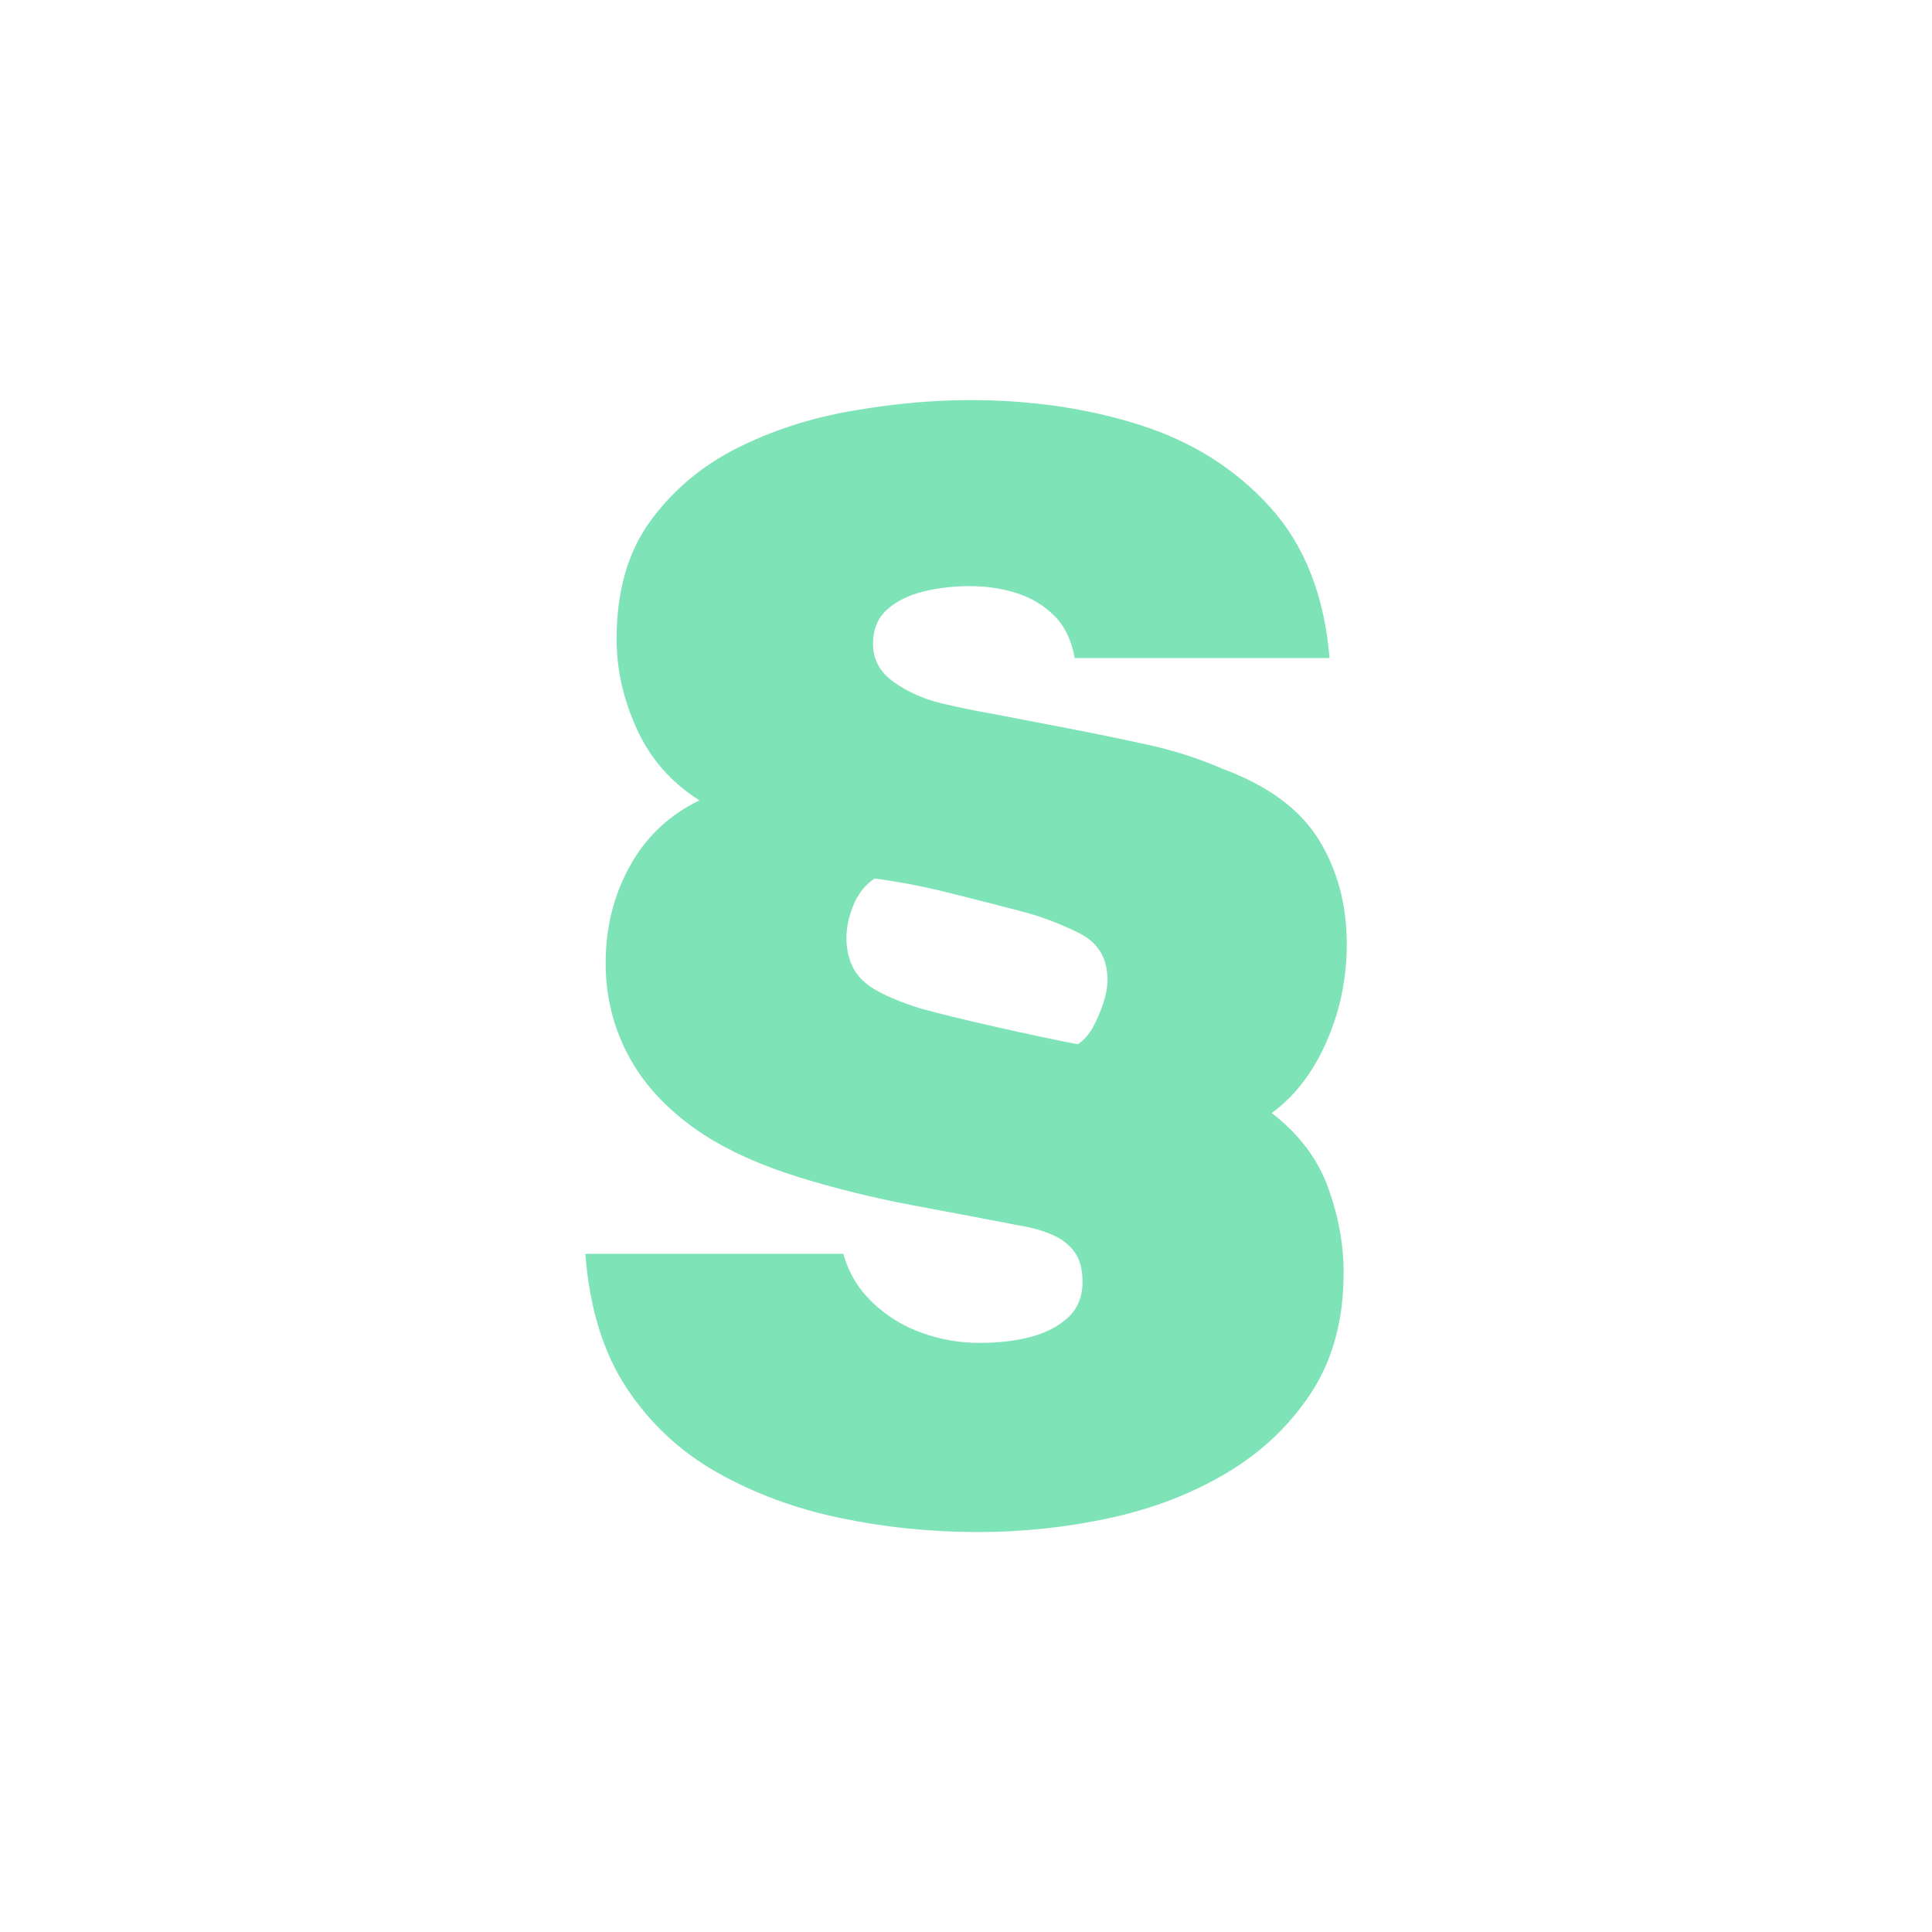
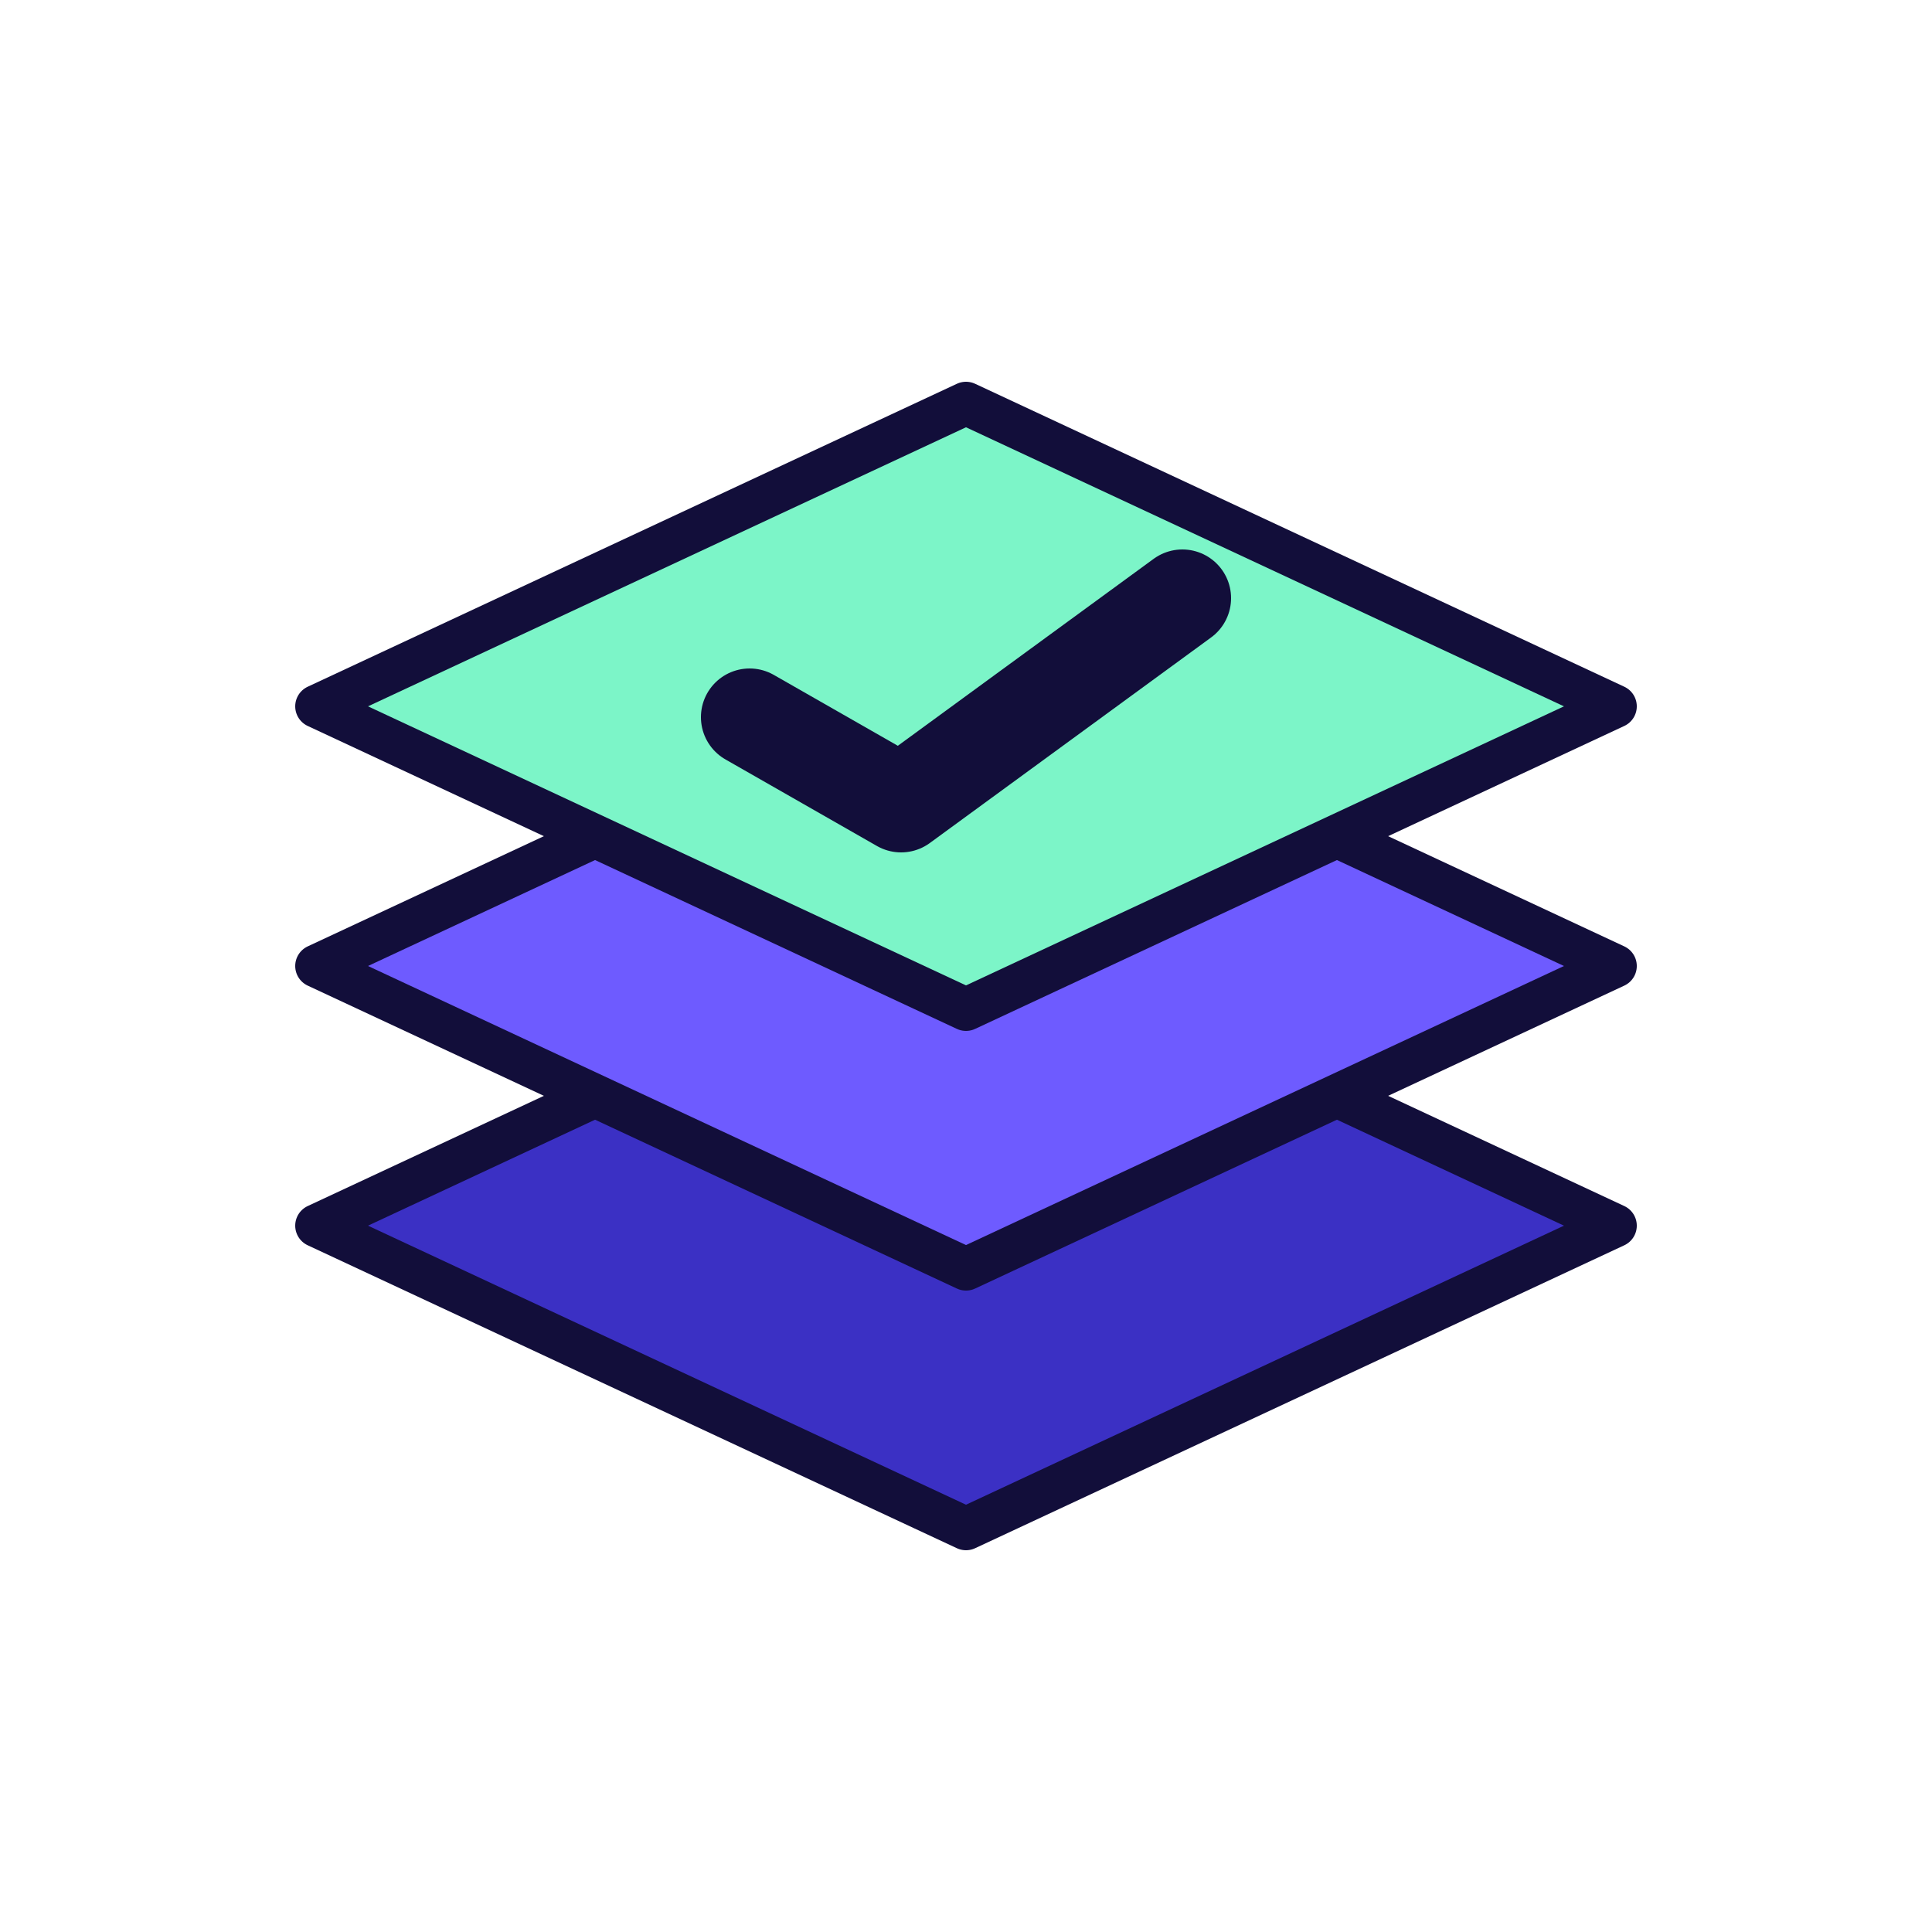
- <svg xmlns="http://www.w3.org/2000/svg" viewBox="0 0 1024 1024">
-   <path transform="translate(274.6 805.4) scale(0.8287 -0.8287)" d="M294 -8Q249 -8 206.0 1.0Q163 10 127.5 30.0Q92 50 69.5 84.0Q47 118 43 170H208Q213 152 226.5 139.0Q240 126 258.0 119.5Q276 113 295 113Q314 113 328.5 117.0Q343 121 352.0 129.5Q361 138 361 152Q361 164 356.0 171.0Q351 178 342.0 182.0Q333 186 321 188Q290 194 252.5 201.0Q215 208 179.5 219.0Q144 230 119 246Q87 267 71.5 295.0Q56 323 56 356Q56 390 71.5 418.0Q87 446 116 460Q89 477 76.0 505.5Q63 534 63 563Q63 609 84.5 638.5Q106 668 139.5 685.0Q173 702 213.0 709.0Q253 716 289 716Q348 716 398.0 700.0Q448 684 481.0 647.5Q514 611 519 551H356Q353 568 343.0 578.0Q333 588 319.0 592.5Q305 597 289 597Q273 597 259.0 593.5Q245 590 236.0 582.0Q227 574 227 560Q227 545 240.5 535.5Q254 526 271.0 522.0Q288 518 300 516Q326 511 352.0 506.0Q378 501 403.0 495.5Q428 490 451 480Q494 464 512.0 435.0Q530 406 530 368Q530 335 517.0 305.5Q504 276 482 260Q508 240 518.0 212.5Q528 185 528 158Q528 113 507.5 81.5Q487 50 453.5 30.0Q420 10 378.5 1.0Q337 -8 294 -8ZM358 304Q364 308 368.0 315.5Q372 323 374.5 331.0Q377 339 377 345Q377 366 359.0 375.0Q341 384 322 389Q299 395 275.0 401.0Q251 407 228 410Q219 404 214.5 393.0Q210 382 210 372Q210 361 214.5 352.5Q219 344 230.0 338.0Q241 332 257 327Q275 322 306.0 315.0Q337 308 358 304Z" fill="#7fe3b8" />
+ <svg xmlns="http://www.w3.org/2000/svg" viewBox="0 0 100 100" width="1024" height="1024">
+   <g transform="translate(50 50) scale(1.12) translate(-50 -56)">
+     <path d="M50 54 L80 68 L50 82 L20 68 Z" fill="#3B30C4" stroke="#120E3A" stroke-width="2" stroke-linejoin="round" />
+     <path d="M50 42 L80 56 L50 70 L20 56 Z" fill="#6E5BFF" stroke="#120E3A" stroke-width="2" stroke-linejoin="round" />
+     <path d="M50 30 L80 44 L50 58 L20 44 Z" fill="#7CF5C8" stroke="#120E3A" stroke-width="2" stroke-linejoin="round" />
+     <path d="M40 44.5 L47 48.5 L60 39" fill="none" stroke="#120E3A" stroke-width="4.5" stroke-linecap="round" stroke-linejoin="round" />
+   </g>
</svg>
